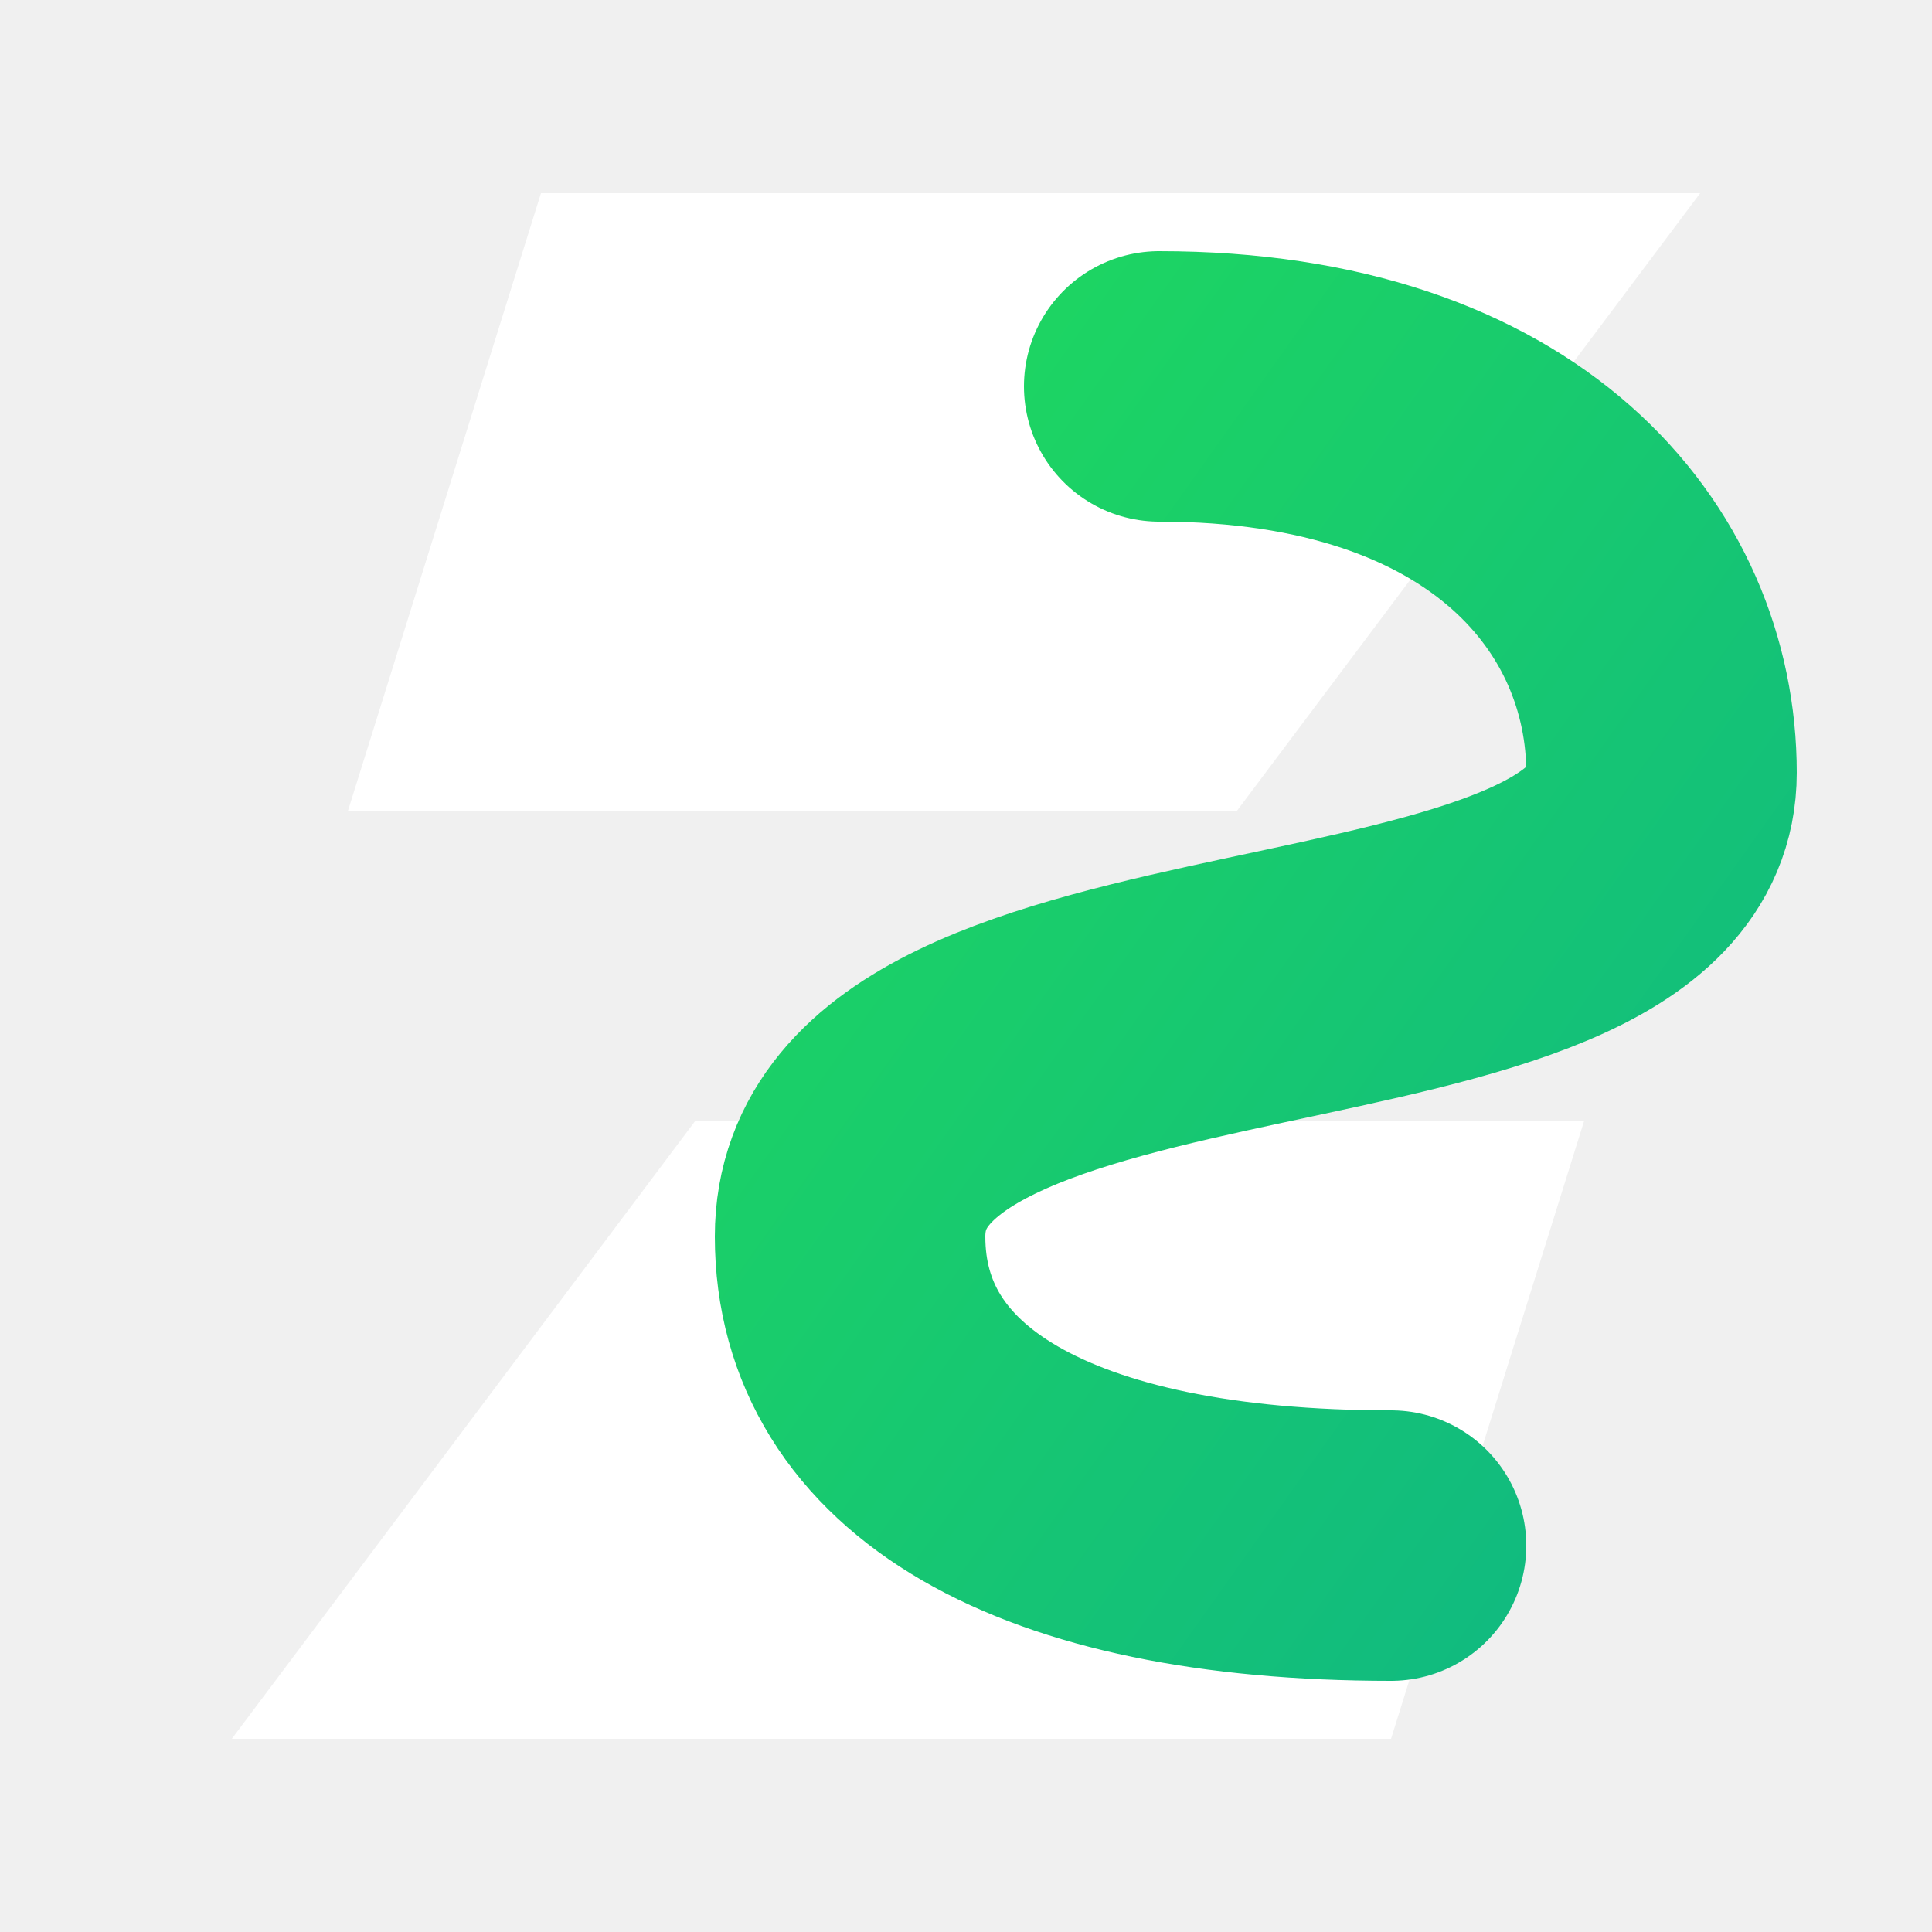
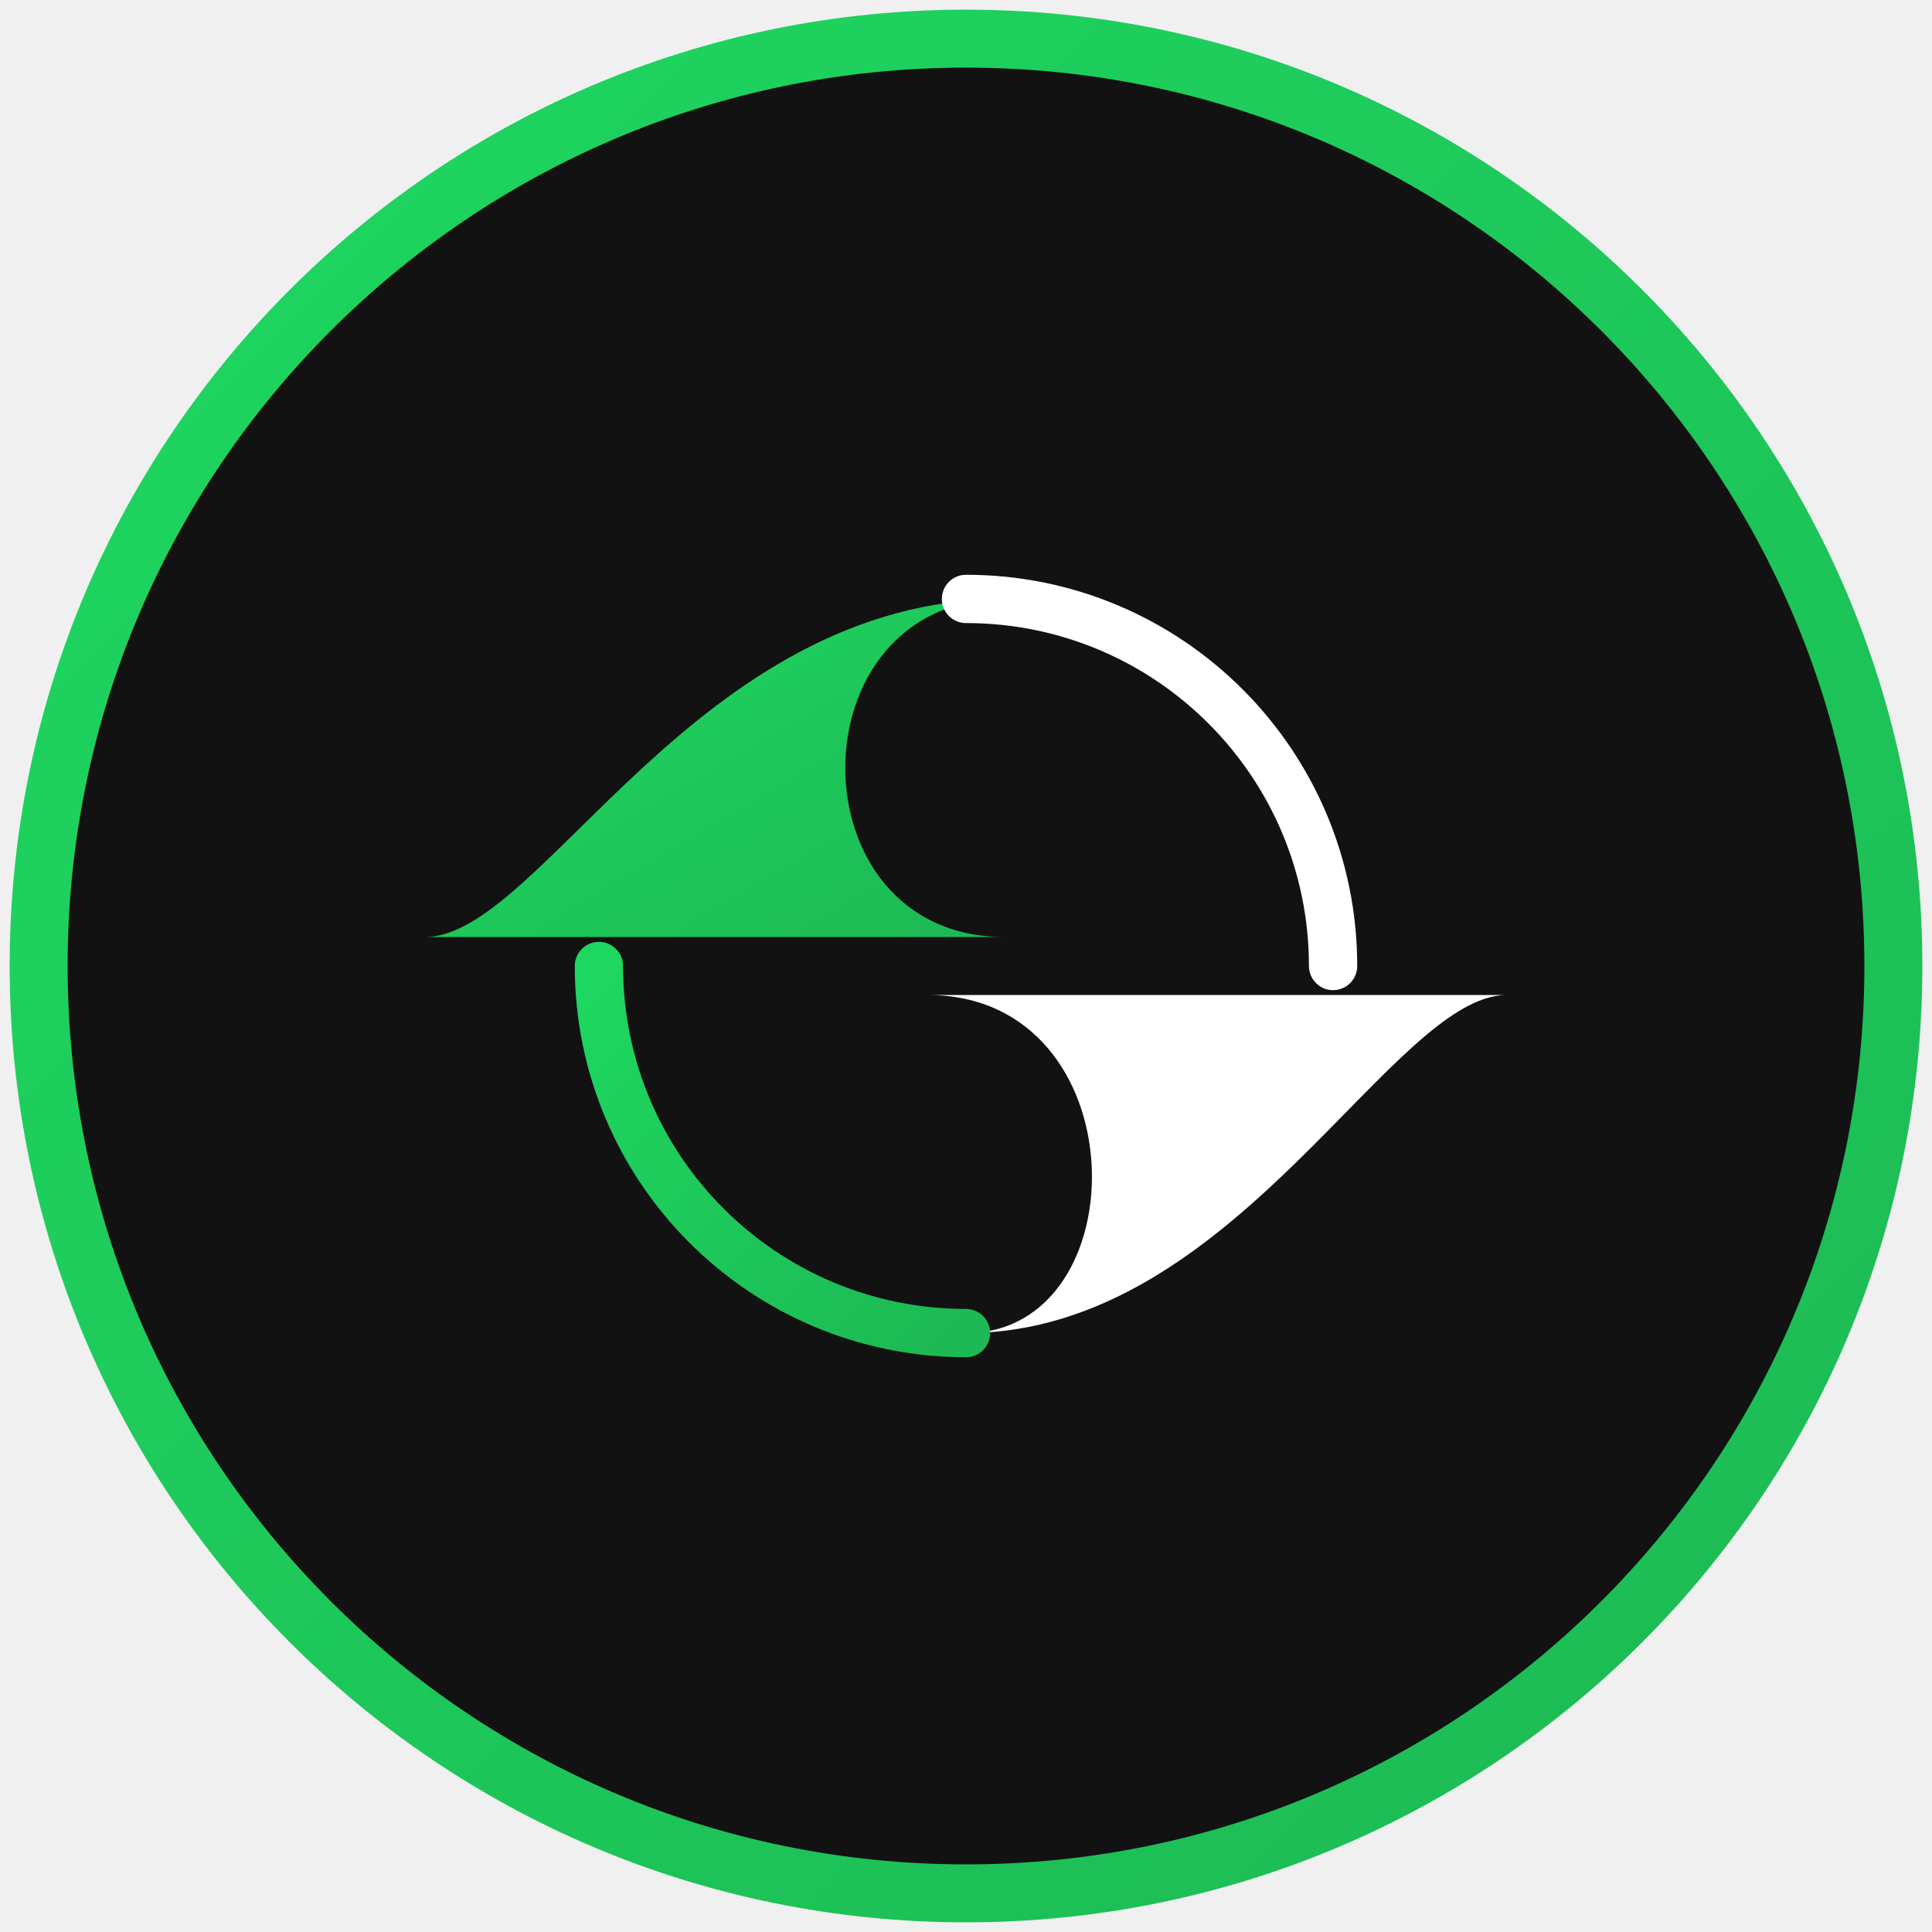
<svg xmlns="http://www.w3.org/2000/svg" viewBox="0 0 100 100" width="100%" height="100%">
  <defs>
-     <linearGradient id="favGreenGrad" x1="0%" y1="0%" x2="100%" y2="100%">
+     <linearGradient id="favGrad" x1="0%" y1="0%" x2="100%" y2="100%">
      <stop offset="0%" stop-color="#1ed760" />
-       <stop offset="100%" stop-color="#10b981" />
+       <stop offset="100%" stop-color="#1db954" />
    </linearGradient>
  </defs>
-   <path d="M 28 10 L 88 10 L 64 42 L 18 42 Z" fill="#ffffff" />
-   <path d="M 36 58 L 82 58 L 72 90 L 12 90 Z" fill="#ffffff" />
-   <path d="M 60 20 C 78 20 86 30 86 40 C 86 54 44 48 44 64 C 44 74 54 80 72 80" fill="none" stroke="url(#favGreenGrad)" stroke-width="14" stroke-linecap="round" stroke-linejoin="round" />
+ 
+   {/* Ambient circular background to stand out on both dark and light browser tabs */}
+   <circle cx="50" cy="50" r="48" fill="#121212" stroke="url(#favGrad)" stroke-width="3" />
+ 
+   {/* Yin-Yang Logo Mark matched with Spotify Brand Gradient */}
+   {/* Top Wing */}
+   <path d="M 22 48.5 L 52 48.5 C 41 48.5, 41 31, 52 31 C 36 31, 28 48.5, 22 48.5 Z" fill="url(#favGrad)" />
+   {/* Bottom Wing */}
+   <path d="M 78 51.5 L 48 51.5 C 59 51.5, 59 69, 50 69 C 64 69, 72 51.5, 78 51.5 Z" fill="#ffffff" />
+   {/* Top-Right thin arc */}
+   <path d="M 50 31 A 19 19 0 0 1 69 50" stroke="#ffffff" stroke-width="2.5" stroke-linecap="round" fill="none" />
+   {/* Bottom-Left thin arc */}
+   <path d="M 50 69 A 19 19 0 0 1 31 50" stroke="url(#favGrad)" stroke-width="2.5" stroke-linecap="round" fill="none" />
</svg>
